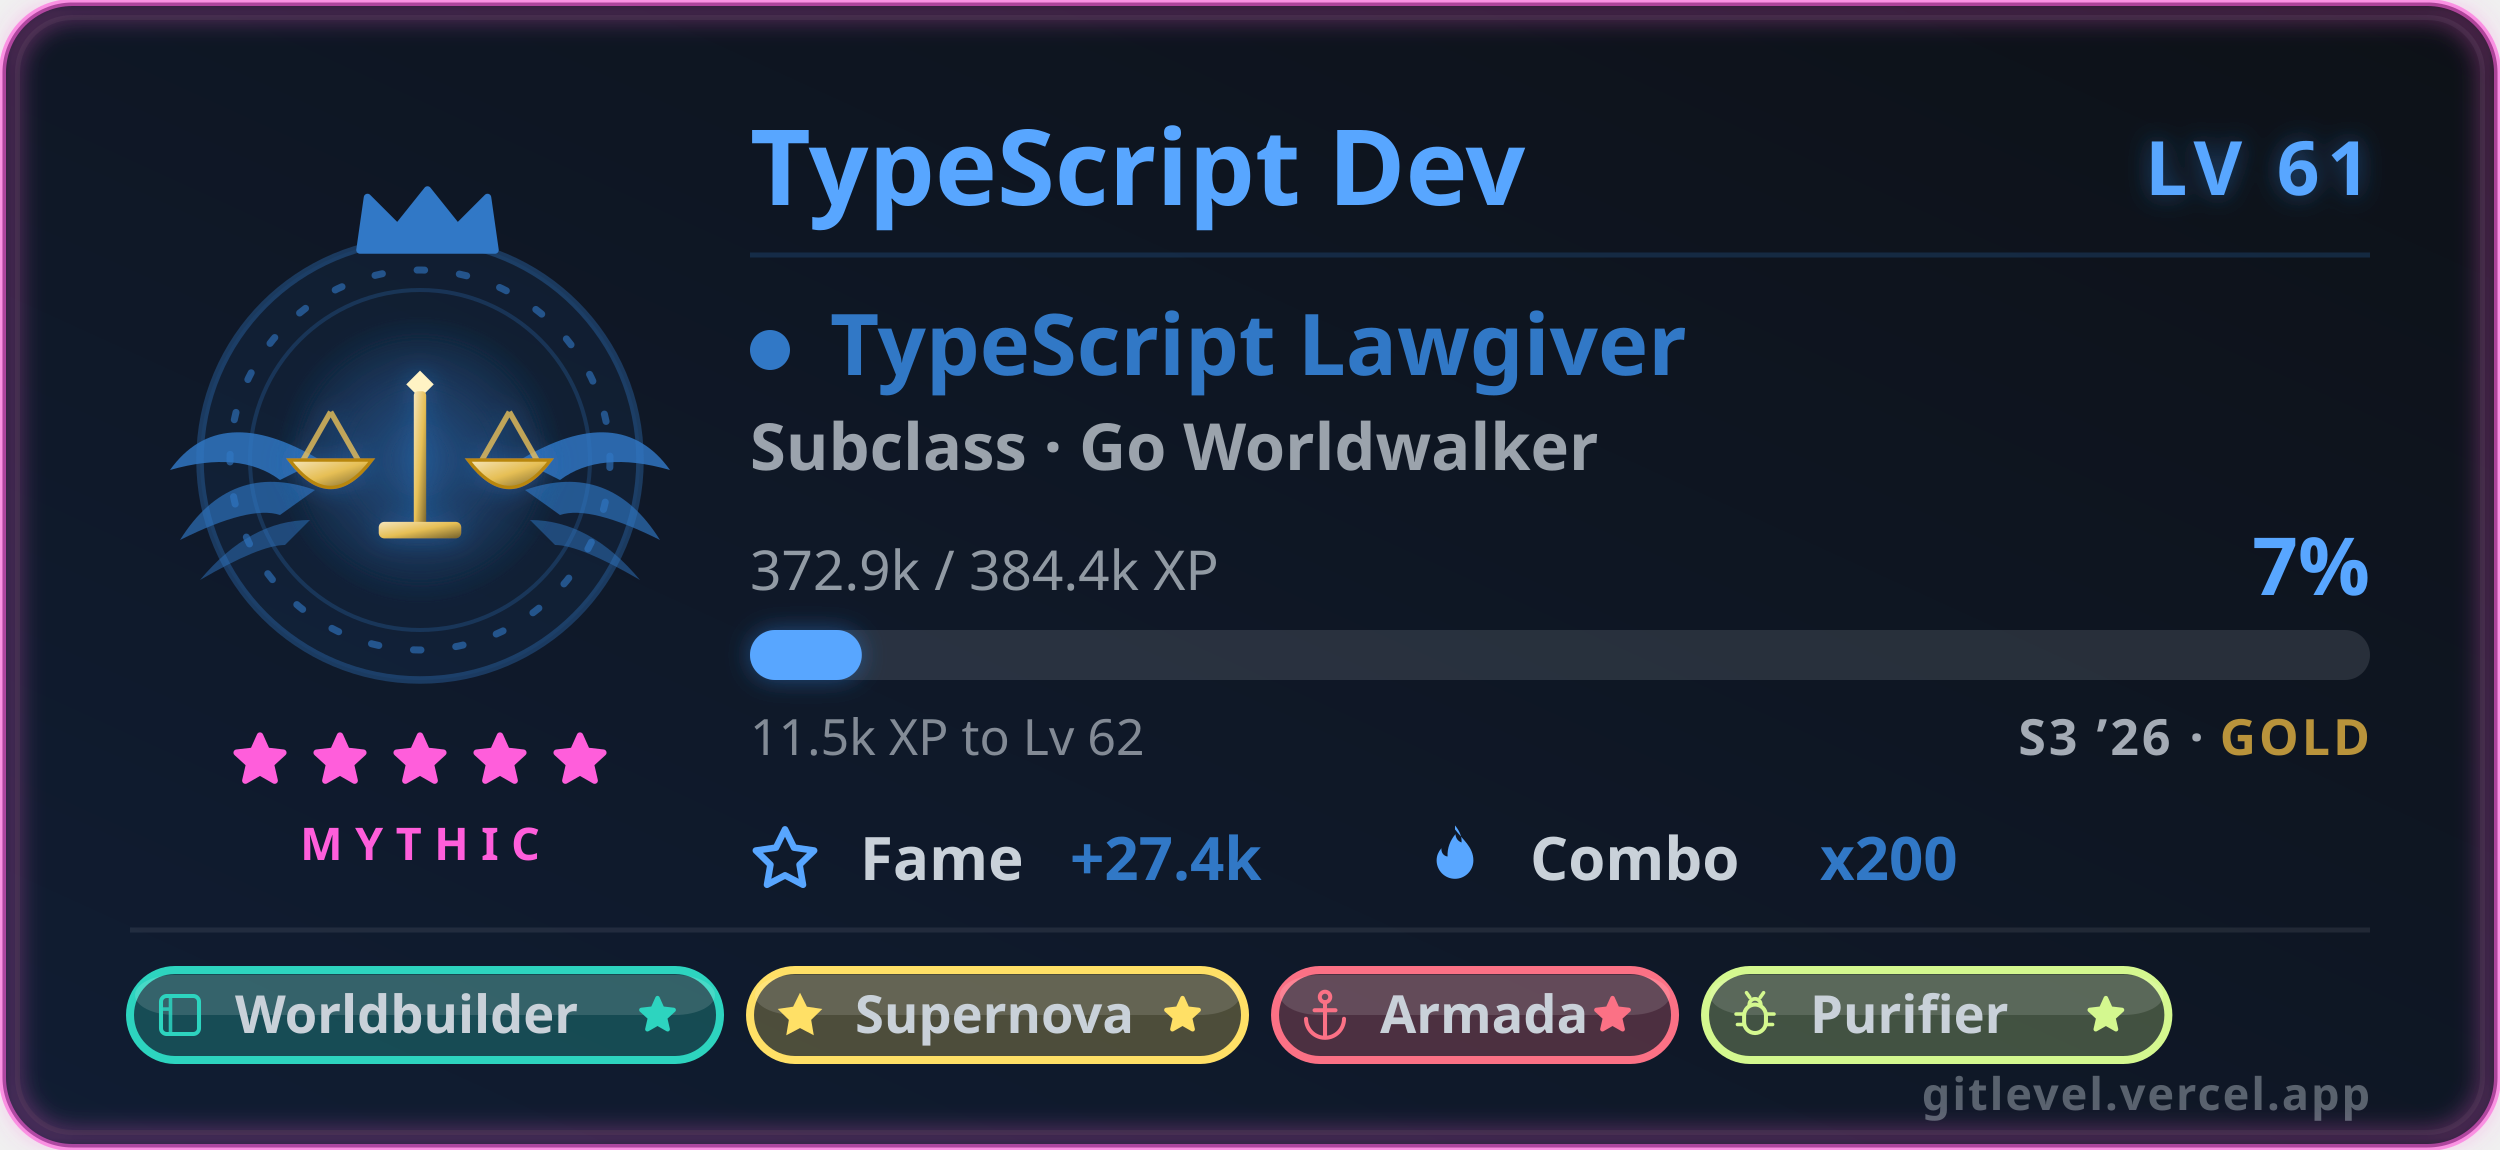
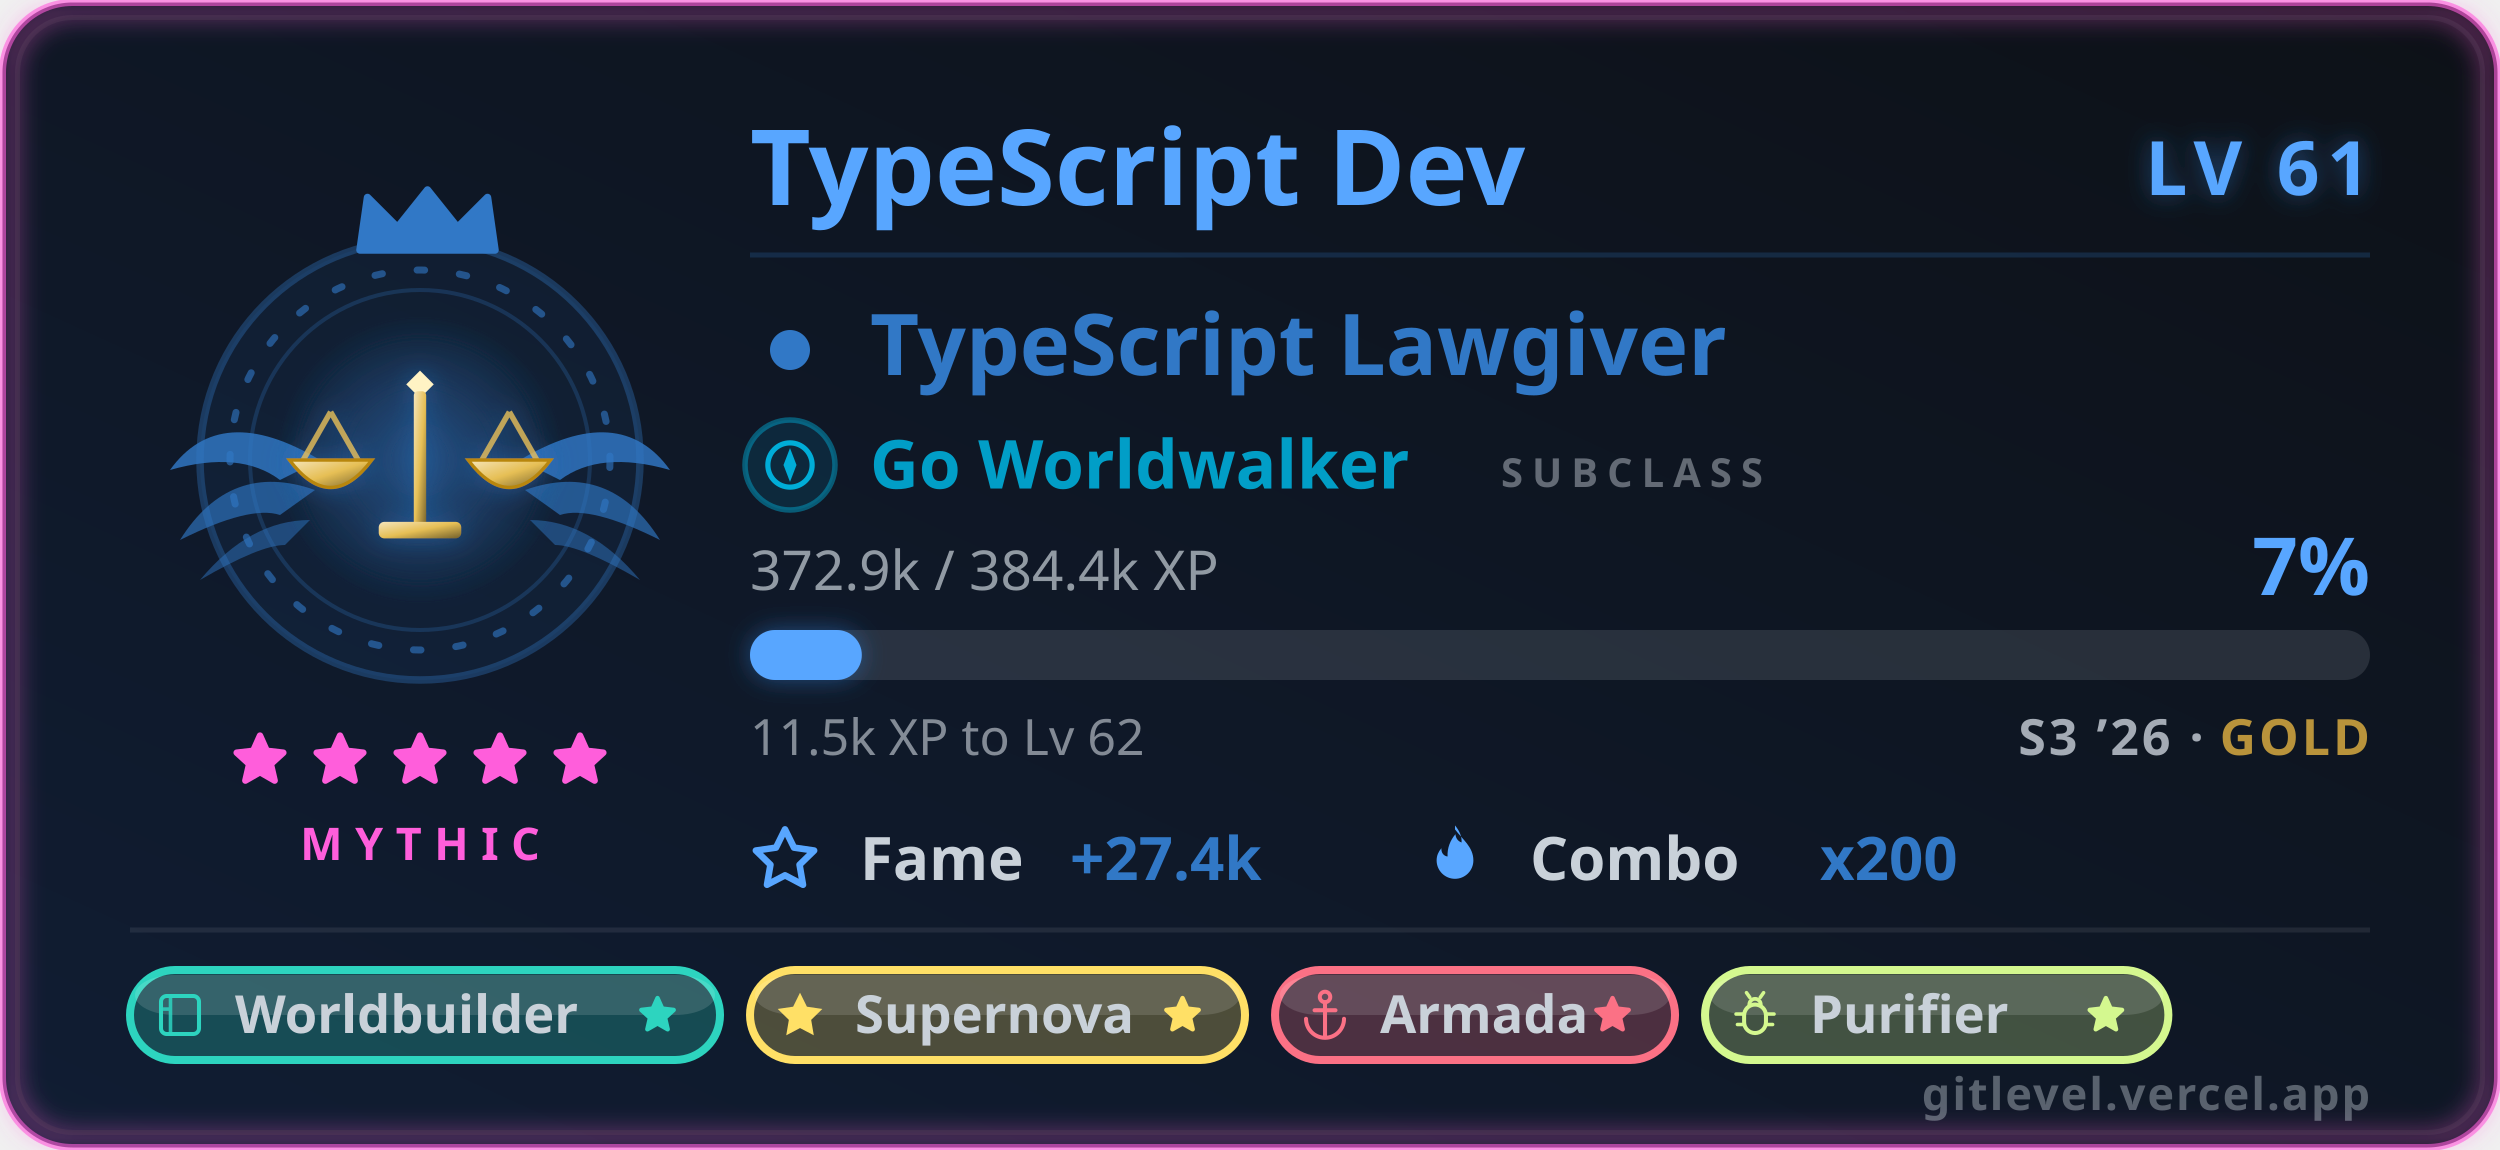
<svg xmlns="http://www.w3.org/2000/svg" width="500" height="230" viewBox="0 0 500 230" role="img" aria-labelledby="card-title-a11y card-desc-a11y">
  <style>
text { font-family: 'Segoe UI', Ubuntu, 'Helvetica Neue', sans-serif; }
.title { font-size: 18px; font-weight: 600; fill: #58a6ff; }
.title-icon { fill: #58a6ff; }
.icon { fill: #58a6ff; }


.gl-name { font-size: 21px; font-weight: 700; fill: #58a6ff; }
.gl-lvl { font-size: 15px; font-weight: 800; letter-spacing: 1.5px; fill: #58a6ff; }
.gl-class { font-size: 17px; font-weight: 700; fill: #3178c6; }
- .gl-sub { font-size: 13px; font-weight: 600; fill: #c9d1d9; opacity: 0.75; }
+ .gl-sub { font-size: 13.5px; font-weight: 700; fill: #00add8; opacity: 0.9; }
+ .gl-sub-tag { font-size: 8px; font-weight: 700; letter-spacing: 1.8px; fill: #c9d1d9; opacity: 0.45; }
.gl-meta { font-size: 11px; fill: #c9d1d9; opacity: 0.7; }
.gl-pct { font-size: 16px; font-weight: 800; fill: #58a6ff; }
.gl-chip-label { font-size: 12px; font-weight: 600; fill: #c9d1d9; }
.gl-chip-value { font-size: 12px; font-weight: 800; fill: #3178c6; }
.gl-hint { font-size: 10px; fill: #c9d1d9; opacity: 0.62; }
.gl-badge-label { font-size: 10.5px; font-weight: 600; }
.gl-rarity { font-size: 9px; font-weight: 700; letter-spacing: 2.5px; fill: #ff5edb; }
.gl-brand { font-size: 9px; font-weight: 600; letter-spacing: 0.4px; fill: #c9d1d9; opacity: 0.4; }
.gl-season { font-size: 10px; font-weight: 600; letter-spacing: 0.6px; fill: #c9d1d9; opacity: 0.8; }

</style>
  <defs>
    <linearGradient id="card-bg" x1="0" y1="0" x2="1" y2="1" gradientTransform="rotate(90, 0.5, 0.5)">
      <stop offset="0.0%" stop-color="#0d1117" />
      <stop offset="100.0%" stop-color="#101d33" />
    </linearGradient>
    <filter id="card-glow" x="-50%" y="-50%" width="200%" height="200%">
      <feGaussianBlur in="SourceGraphic" stdDeviation="3" result="blur" />
      <feFlood flood-color="#58a6ff" flood-opacity="0.55" result="tint" />
      <feComposite in="tint" in2="blur" operator="in" result="softGlow" />
      <feMerge>
        <feMergeNode in="softGlow" />
        <feMergeNode in="SourceGraphic" />
      </feMerge>
    </filter>
    <filter id="gl-glow" x="-60%" y="-60%" width="220%" height="220%">
      <feGaussianBlur in="SourceGraphic" stdDeviation="2.4" result="b" />
      <feFlood flood-color="#3178c6" flood-opacity="0.55" result="t" />
      <feComposite in="t" in2="b" operator="in" result="g" />
      <feMerge>
        <feMergeNode in="g" />
        <feMergeNode in="SourceGraphic" />
      </feMerge>
    </filter>
    <filter id="gl-rarity" x="-20%" y="-20%" width="140%" height="140%">
      <feGaussianBlur stdDeviation="2.4" />
    </filter>
  </defs>
  <rect x="0.5" y="0.5" width="499" height="229" rx="14" fill="url(#card-bg)" stroke="#ff5edb" stroke-width="1.4" stroke-opacity="0.6" />
  <rect x="3.5" y="3.5" width="493" height="223" rx="11" fill="none" stroke="#30363d" stroke-opacity="0.4" />
  <rect x="2" y="2" width="496" height="226" rx="13" fill="none" stroke="#ff5edb" stroke-width="3.5" stroke-opacity="0.4" filter="url(#gl-rarity)" />
  <g class="fade">
    <g class="">
      <g class="flourish">
        <g transform="translate(84,0)">
          <g transform="translate(0,92)" fill="#3178c6">
            <path d="M20 0 Q 40 -12 50 2 Q 36 -2 28 4 Z" opacity="0.82" />
            <path d="M21 6 Q 38 0 48 16 Q 34 9 28 11 Z" opacity="0.64" />
            <path d="M22 12 Q 34 12 44 24 Q 32 17 27 17 Z" opacity="0.48" />
          </g>
        </g>
        <g transform="translate(84,0) scale(-1,1)">
          <g transform="translate(0,92)" fill="#3178c6">
            <path d="M20 0 Q 40 -12 50 2 Q 36 -2 28 4 Z" opacity="0.82" />
            <path d="M21 6 Q 38 0 48 16 Q 34 9 28 11 Z" opacity="0.64" />
            <path d="M22 12 Q 34 12 44 24 Q 32 17 27 17 Z" opacity="0.48" />
          </g>
        </g>
      </g>
      <circle cx="84" cy="92" r="44" fill="#3178c6" fill-opacity="0.08" stroke="#3178c6" stroke-opacity="0.35" stroke-width="1.5" />
      <g class="">
        <circle cx="84" cy="92" r="38" fill="none" stroke="#3178c6" stroke-opacity="0.6" stroke-width="1.4" stroke-dasharray="1.5 7" stroke-linecap="round" />
        <circle cx="84" cy="92" r="34" fill="none" stroke="#3178c6" stroke-opacity="0.25" stroke-width="0.8" />
      </g>
      <g class="" filter="url(#gl-glow)">
        <svg class="" x="51" y="59" width="66" height="66" viewBox="0 0 48 48" aria-hidden="true">
          <defs>
            <radialGradient id="tsHalo" cx="0.5" cy="0.5" r="0.5">
              <stop offset="0" stop-color="#3178c6" stop-opacity="0.42" />
              <stop offset="1" stop-color="#3178c6" stop-opacity="0" />
            </radialGradient>
            <linearGradient id="tsMetal" x1="0" y1="0" x2="1" y2="1">
              <stop offset="0" stop-color="#f5e5bb" />
              <stop offset="0.5" stop-color="#e6bf55" />
              <stop offset="1" stop-color="#73602b" />
            </linearGradient>
          </defs>
          <circle cx="24" cy="24" r="21" fill="url(#tsHalo)" />
          <path d="M24 11 l2 2 l-2 2 l-2 -2 Z" fill="#fff3c4" />
          <rect x="23.1" y="14" width="1.8" height="21" rx="0.6" fill="url(#tsMetal)" />
          <rect x="18" y="33" width="12" height="2.4" rx="0.8" fill="url(#tsMetal)" />
          <path d="M9 17 H39" stroke="url(#tsMetal)" stroke-width="2.2" stroke-linecap="round" />
          <g stroke="#e6bf55" stroke-width="0.8" stroke-opacity="0.8">
            <path d="M11 17 L7 24 M11 17 L15 24 M37 17 L33 24 M37 17 L41 24" />
          </g>
          <g transform="translate(5 24)">
            <path d="M0 0 Q6 8 12 0 Z" fill="url(#tsMetal)" stroke="#b8860b" stroke-width="0.5" />
          </g>
          <g transform="translate(31 24)">
            <path d="M0 0 Q6 8 12 0 Z" fill="url(#tsMetal)" stroke="#b8860b" stroke-width="0.5" />
          </g>
        </svg>
      </g>
      <g transform="translate(69, 36.5) scale(1.5)">
        <path d="M2 9 L3 2 L7 6 L11 1 L15 6 L19 2 L20 9 Z" fill="#3178c6" stroke="#3178c6" stroke-width="1" stroke-linejoin="round" />
      </g>
    </g>
    <g>
      <g class="" transform="translate(45.5, 145.5) scale(0.5416667)" fill="#ff5edb" stroke="#ff5edb" stroke-width="2.4" stroke-linejoin="round" stroke-linecap="round" opacity="1">
        <path d="M12 3 L14.5 8.6 L20.6 9.3 L16 13.5 L17.4 19.6 L12 16.5 L6.6 19.6 L8 13.5 L3.4 9.3 L9.5 8.6 Z" />
      </g>
      <g class="" transform="translate(61.5, 145.5) scale(0.5416667)" fill="#ff5edb" stroke="#ff5edb" stroke-width="2.4" stroke-linejoin="round" stroke-linecap="round" opacity="1">
        <path d="M12 3 L14.5 8.6 L20.6 9.3 L16 13.5 L17.4 19.6 L12 16.5 L6.6 19.6 L8 13.5 L3.4 9.3 L9.5 8.6 Z" />
      </g>
      <g class="" transform="translate(77.5, 145.5) scale(0.5416667)" fill="#ff5edb" stroke="#ff5edb" stroke-width="2.4" stroke-linejoin="round" stroke-linecap="round" opacity="1">
        <path d="M12 3 L14.5 8.6 L20.6 9.3 L16 13.5 L17.4 19.6 L12 16.5 L6.6 19.6 L8 13.5 L3.4 9.3 L9.5 8.6 Z" />
      </g>
      <g class="" transform="translate(93.5, 145.5) scale(0.5416667)" fill="#ff5edb" stroke="#ff5edb" stroke-width="2.4" stroke-linejoin="round" stroke-linecap="round" opacity="1">
        <path d="M12 3 L14.5 8.6 L20.6 9.3 L16 13.5 L17.4 19.6 L12 16.5 L6.6 19.6 L8 13.5 L3.4 9.3 L9.5 8.6 Z" />
      </g>
      <g class="" transform="translate(109.5, 145.5) scale(0.5416667)" fill="#ff5edb" stroke="#ff5edb" stroke-width="2.4" stroke-linejoin="round" stroke-linecap="round" opacity="1">
        <path d="M12 3 L14.5 8.6 L20.6 9.3 L16 13.5 L17.4 19.6 L12 16.5 L6.6 19.6 L8 13.5 L3.4 9.3 L9.5 8.6 Z" />
      </g>
    </g>
    <text class="gl-rarity" x="84" y="172" text-anchor="middle">MYTHIC</text>
  </g>
  <g class="fade" style="animation-delay:.15s">
    <text class="gl-name" x="150" y="41">TypeScript Dev</text>
    <text class="gl-lvl glow-pulse" x="474" y="39" text-anchor="end" filter="url(#gl-glow)">LV 61</text>
    <line x1="150" y1="51" x2="474" y2="51" stroke="#3178c6" stroke-opacity="0.22" stroke-width="1" />
-     <circle cx="154" cy="70" r="4" fill="#3178c6" />
-     <text class="gl-class" x="166" y="75">TypeScript Lawgiver</text>
-     <text class="gl-sub" x="150" y="94">Subclass · Go Worldwalker</text>
+     <circle cx="158" cy="70" r="4" fill="#3178c6" />
+     <text class="gl-class" x="174" y="75">TypeScript Lawgiver</text>
+     <g>
+       <circle cx="158" cy="93" r="9" fill="#00add8" fill-opacity="0.12" stroke="#00add8" stroke-opacity="0.45" stroke-width="1.1" />
+       <svg class="crest-icon" x="151.75" y="86.75" width="12.5" height="12.5" viewBox="0 0 24 24" aria-hidden="true">
+         <circle cx="12" cy="12" r="8.5" fill="none" stroke="#00add8" stroke-width="2" stroke-linejoin="round" stroke-linecap="round" />
+         <path d="M12 5.5 L14.5 12 L12 18.5 L9.5 12 Z" fill="#00add8" />
+         <circle cx="12" cy="12" r="1.4" fill="#00add8" />
+       </svg>
+       <text class="gl-sub" x="174" y="97.7">Go Worldwalker</text>
+       <text class="gl-sub-tag" x="300.197" y="97.4">SUBCLASS</text>
+     </g>
    <text class="gl-meta" x="150" y="118">372.9k / 384.4k XP</text>
    <text class="gl-pct " x="474" y="119" text-anchor="end">7%</text>
    <rect x="150" y="126" width="324" height="10" rx="5" fill="#c9d1d9" fill-opacity="0.14" />
    <rect class="xp-fill " x="150" y="126" width="22.364" height="10" rx="5" fill="#58a6ff" filter="url(#gl-glow)" />
    <text class="gl-hint" x="150" y="151">11.5k XP to Lv 62</text>
    <text class="gl-season" x="474" y="151" text-anchor="end">S3 ’26 · <tspan fill="#e3b341" font-weight="800">GOLD</tspan>
    </text>
    <g transform="translate(150, 176)">
      <svg class="icon" x="0" y="-11" width="14" height="14" viewBox="0 0 16 16" aria-hidden="true">
        <path fill-rule="evenodd" d="M8 .25a.75.75 0 0 1 .673.418l1.882 3.815 4.21.612a.75.75 0 0 1 .416 1.279l-3.046 2.97.719 4.192a.75.75 0 0 1-1.088.791L8 12.347l-3.766 1.98a.75.75 0 0 1-1.088-.79l.72-4.194L.818 6.374a.75.75 0 0 1 .416-1.28l4.21-.611L7.327.668A.75.75 0 0 1 8 .25zm0 2.445L6.615 5.5a.75.75 0 0 1-.564.41l-3.097.45 2.24 2.184a.75.75 0 0 1 .216.664l-.528 3.084 2.769-1.456a.75.75 0 0 1 .698 0l2.77 1.456-.53-3.084a.75.75 0 0 1 .216-.664l2.24-2.183-3.096-.45a.75.75 0 0 1-.564-.41L8 2.694v.001z" />
      </svg>
      <text class="gl-chip-label" x="22" y="0">Fame</text>
      <text class="gl-chip-value" x="64" y="0">+27.4k</text>
    </g>
    <g transform="translate(284, 176)">
      <svg class="icon" x="0" y="-11" width="14" height="14" viewBox="0 0 16 16" aria-hidden="true">
        <path fill-rule="evenodd" d="M8 1c1.7 2.3 4.2 4 4.2 7.1a4.2 4.2 0 0 1-8.4 0c0-1.1.4-2 1.1-2.8-.1 1 .5 1.8 1.4 1.9-.1-1.9.6-3.7 1.8-5.1.1 1 .6 1.6 1.4 1.9.1-1.4-.5-2.7-1.5-3.9z" />
      </svg>
      <text class="gl-chip-label" x="22" y="0">Combo</text>
      <text class="gl-chip-value" x="80" y="0">x200</text>
    </g>
  </g>
  <g class="fade" style="animation-delay:.2s">
    <line x1="26" y1="186" x2="474" y2="186" stroke="#c9d1d9" stroke-opacity="0.1" stroke-width="1" />
    <g>
      <rect x="26" y="194" width="118.003" height="18" rx="9" fill="#2dd4bf" fill-opacity="0.26" stroke="#2dd4bf" stroke-opacity="1" stroke-width="1.6" />
      <rect x="27" y="195" width="116.003" height="8" rx="8" fill="#ffffff" fill-opacity="0.13" />
      <g transform="translate(30.3, 197.3) scale(0.475)">
        <rect x="4" y="4" width="16" height="16" rx="2.4" fill="none" stroke="#2dd4bf" stroke-width="1.7" />
        <path d="M8 4v16 M4 9.5h4" fill="none" stroke="#2dd4bf" stroke-width="1.5" opacity="0.85" />
      </g>
      <text class="gl-badge-label" x="47" y="206.6" fill="#c9d1d9" font-weight="800">Worldbuilder</text>
      <g class="" transform="translate(127.0032, 198.5) scale(0.375)" fill="#2dd4bf" stroke="#2dd4bf" stroke-width="2.4" stroke-linejoin="round" stroke-linecap="round" opacity="1">
        <path d="M12 3 L14.5 8.6 L20.6 9.3 L16 13.5 L17.4 19.6 L12 16.5 L6.6 19.6 L8 13.5 L3.4 9.3 L9.5 8.6 Z" />
      </g>
    </g>
    <g>
      <rect x="150.003" y="194" width="99.002" height="18" rx="9" fill="#ffe066" fill-opacity="0.26" stroke="#ffe066" stroke-opacity="1" stroke-width="1.6" />
      <rect x="151.003" y="195" width="97.002" height="8" rx="8" fill="#ffffff" fill-opacity="0.13" />
      <g transform="translate(154.3032, 197.3) scale(0.475)">
        <path d="M12 2.6 14.9 8.5 21.4 9.45 16.7 14.05 17.8 20.55 12 17.5 6.2 20.55 7.3 14.05 2.6 9.45 9.1 8.5Z" fill="#ffe066" />
      </g>
      <text class="gl-badge-label" x="171.003" y="206.6" fill="#c9d1d9" font-weight="800">Supernova</text>
      <g class="" transform="translate(232.0056, 198.5) scale(0.375)" fill="#ffe066" stroke="#ffe066" stroke-width="2.4" stroke-linejoin="round" stroke-linecap="round" opacity="1">
        <path d="M12 3 L14.5 8.6 L20.6 9.3 L16 13.5 L17.4 19.6 L12 16.5 L6.6 19.6 L8 13.5 L3.4 9.3 L9.5 8.6 Z" />
      </g>
    </g>
    <g>
      <rect x="255.006" y="194" width="80.002" height="18" rx="9" fill="#fb7185" fill-opacity="0.26" stroke="#fb7185" stroke-opacity="1" stroke-width="1.6" />
      <rect x="256.006" y="195" width="78.002" height="8" rx="8" fill="#ffffff" fill-opacity="0.13" />
      <g transform="translate(259.3056, 197.3) scale(0.475)">
        <circle cx="12" cy="4.4" r="2.2" fill="none" stroke="#fb7185" stroke-width="1.7" />
        <path d="M12 6.6V21M7.6 10h8.8" fill="none" stroke="#fb7185" stroke-width="1.7" stroke-linejoin="round" stroke-linecap="round" />
        <path d="M4 13.6a8 8 0 0 0 16 0" fill="none" stroke="#fb7185" stroke-width="1.7" stroke-linejoin="round" stroke-linecap="round" />
      </g>
      <text class="gl-badge-label" x="276.006" y="206.6" fill="#c9d1d9" font-weight="800">Armada</text>
      <g class="" transform="translate(318.0072, 198.5) scale(0.375)" fill="#fb7185" stroke="#fb7185" stroke-width="2.4" stroke-linejoin="round" stroke-linecap="round" opacity="1">
        <path d="M12 3 L14.5 8.6 L20.6 9.3 L16 13.5 L17.4 19.6 L12 16.5 L6.6 19.6 L8 13.5 L3.4 9.3 L9.5 8.6 Z" />
      </g>
    </g>
    <g>
      <rect x="341.007" y="194" width="92.669" height="18" rx="9" fill="#d4f88f" fill-opacity="0.26" stroke="#d4f88f" stroke-opacity="1" stroke-width="1.6" />
      <rect x="342.007" y="195" width="90.669" height="8" rx="8" fill="#ffffff" fill-opacity="0.13" />
      <g transform="translate(345.3072, 197.3) scale(0.475)">
        <rect x="7.4" y="7.6" width="9.2" height="12" rx="4.6" fill="none" stroke="#d4f88f" stroke-width="1.7" />
        <path d="M9.6 7.6a2.4 2.4 0 0 1 4.8 0" fill="none" stroke="#d4f88f" stroke-width="1.6" stroke-linejoin="round" stroke-linecap="round" />
        <path d="M7.4 11.6H4M16.6 11.6H20M7.4 16H4.6M16.6 16H19.4M9.8 4.6 8.4 2.6M14.2 4.6 15.6 2.6" fill="none" stroke="#d4f88f" stroke-width="1.5" stroke-linejoin="round" stroke-linecap="round" />
      </g>
      <text class="gl-badge-label" x="362.007" y="206.6" fill="#c9d1d9" font-weight="800">Purifier</text>
      <g class="" transform="translate(416.676, 198.5) scale(0.375)" fill="#d4f88f" stroke="#d4f88f" stroke-width="2.4" stroke-linejoin="round" stroke-linecap="round" opacity="1">
        <path d="M12 3 L14.5 8.6 L20.6 9.3 L16 13.5 L17.4 19.6 L12 16.5 L6.6 19.6 L8 13.5 L3.4 9.3 L9.5 8.6 Z" />
      </g>
    </g>
  </g>
  <text class="gl-brand" x="474" y="222" text-anchor="end">gitlevel.vercel.app</text>
</svg>
